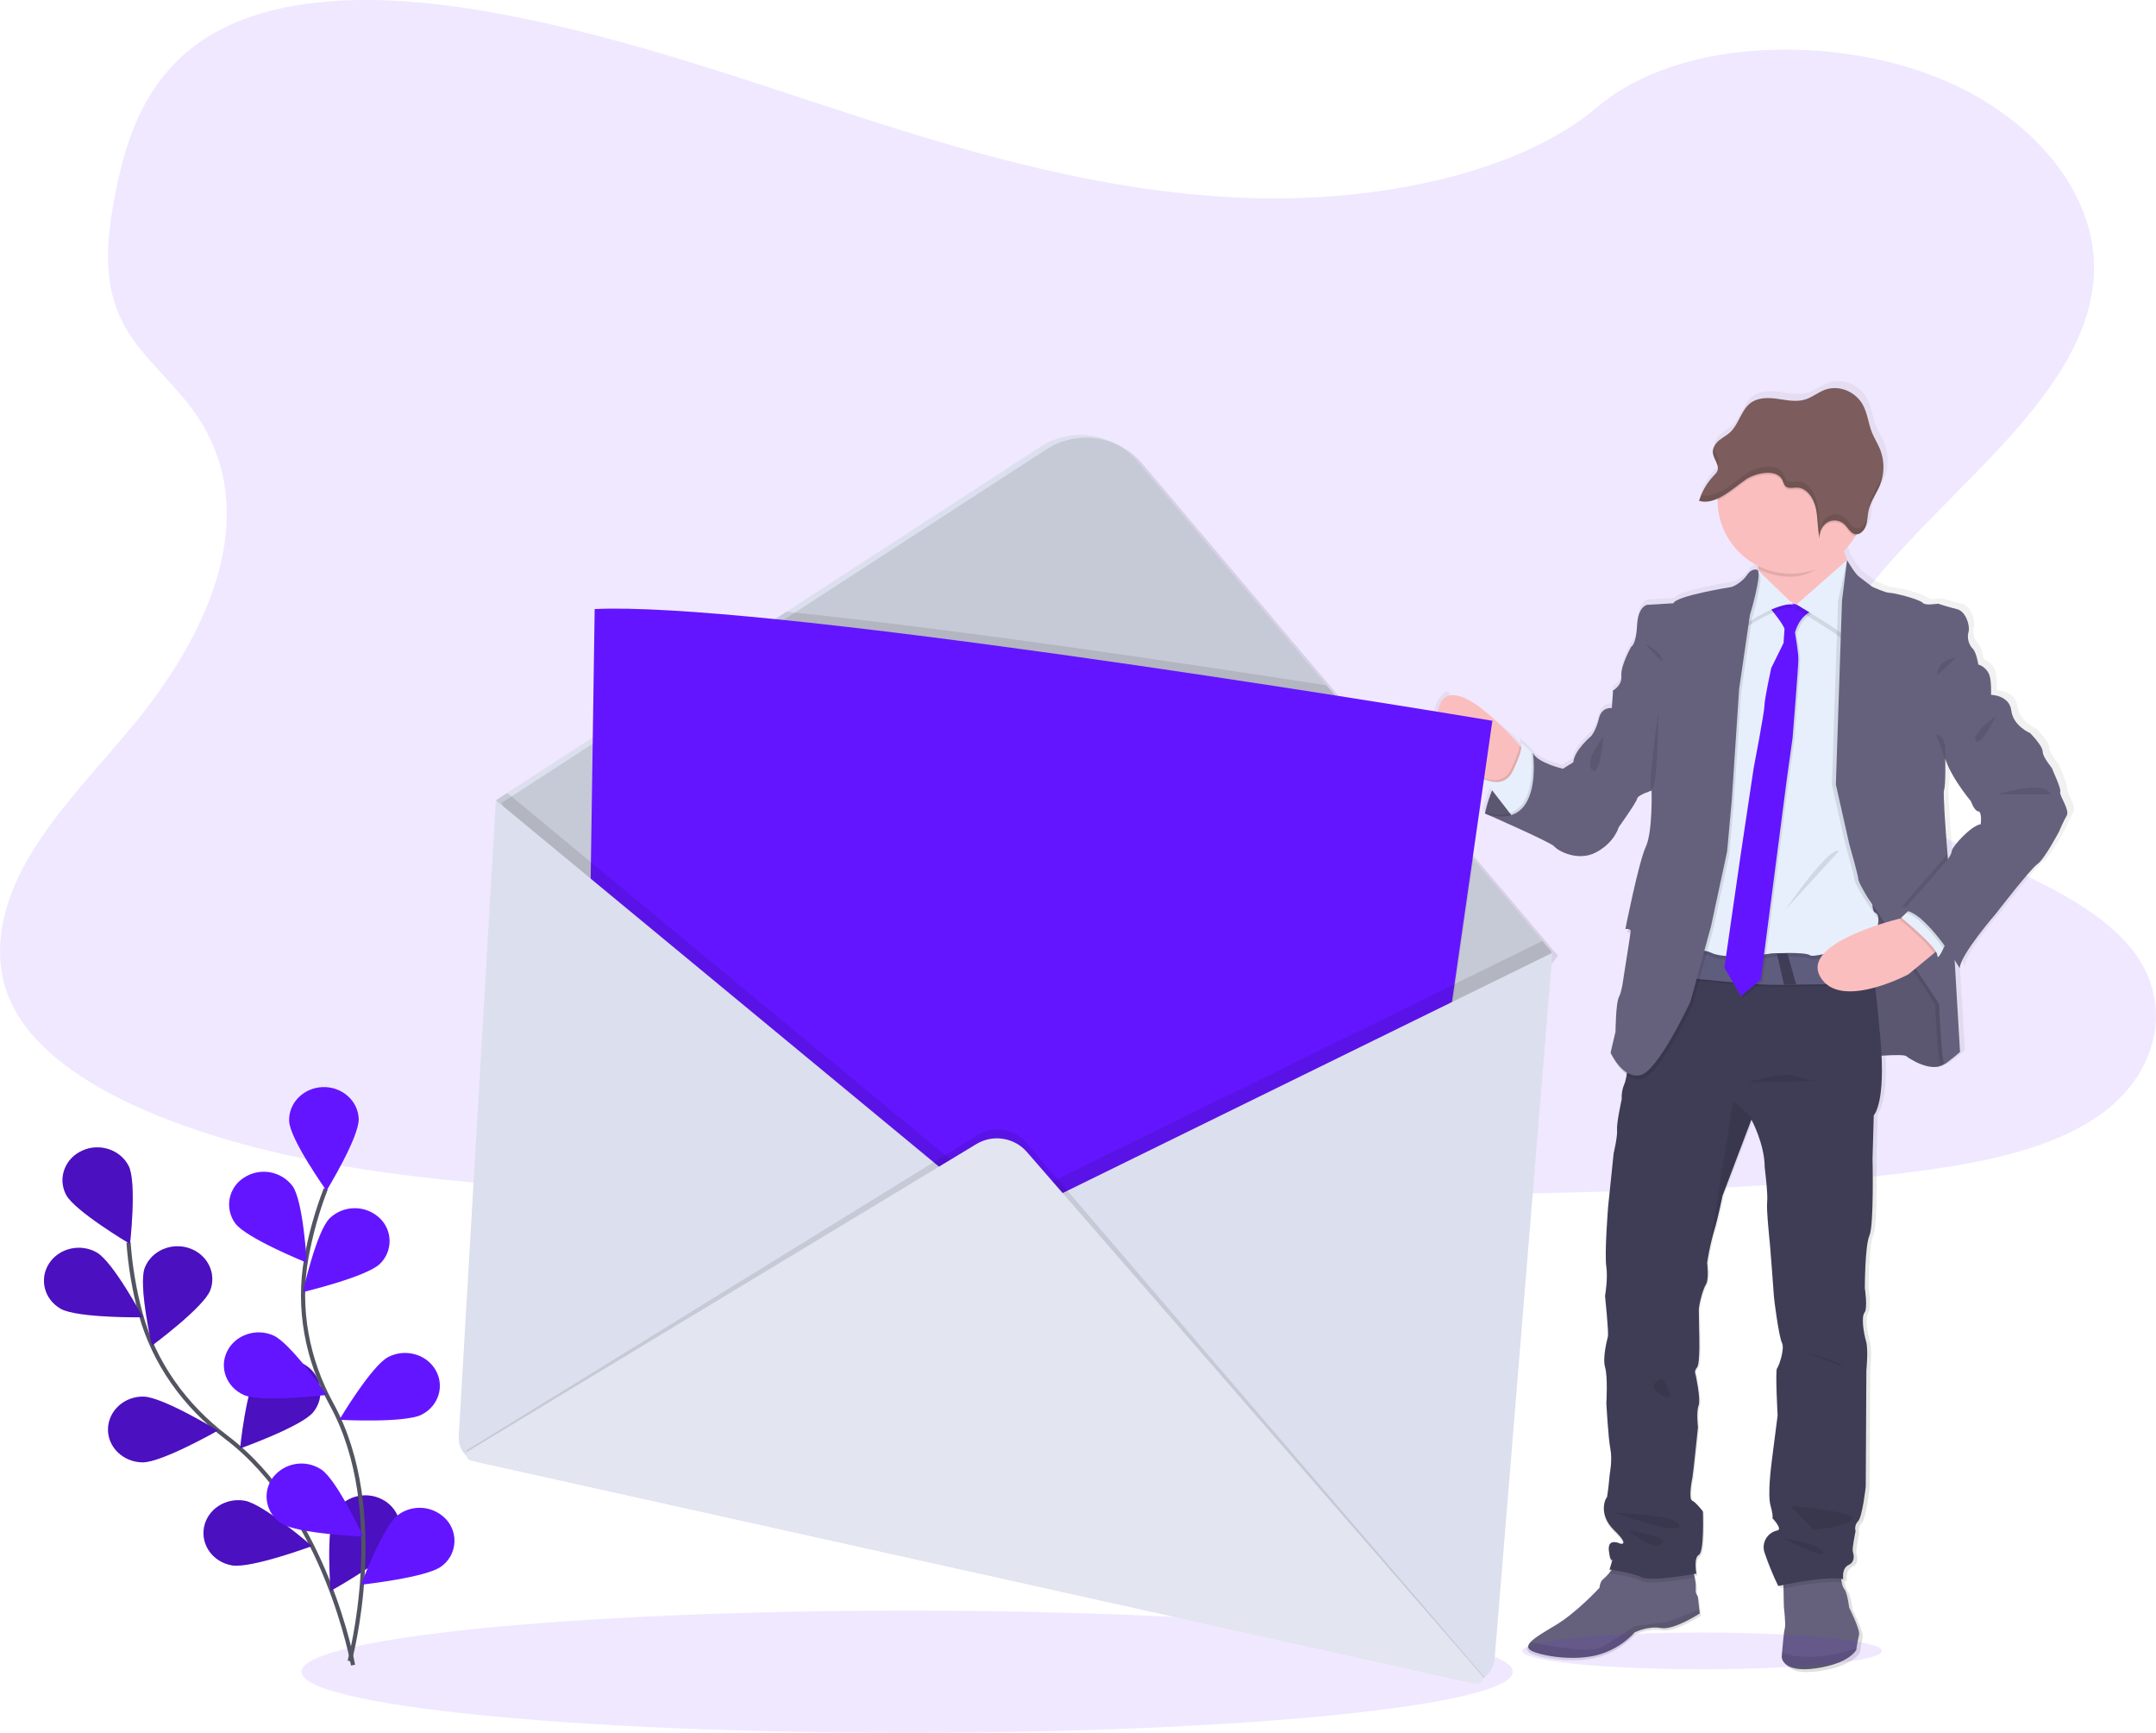
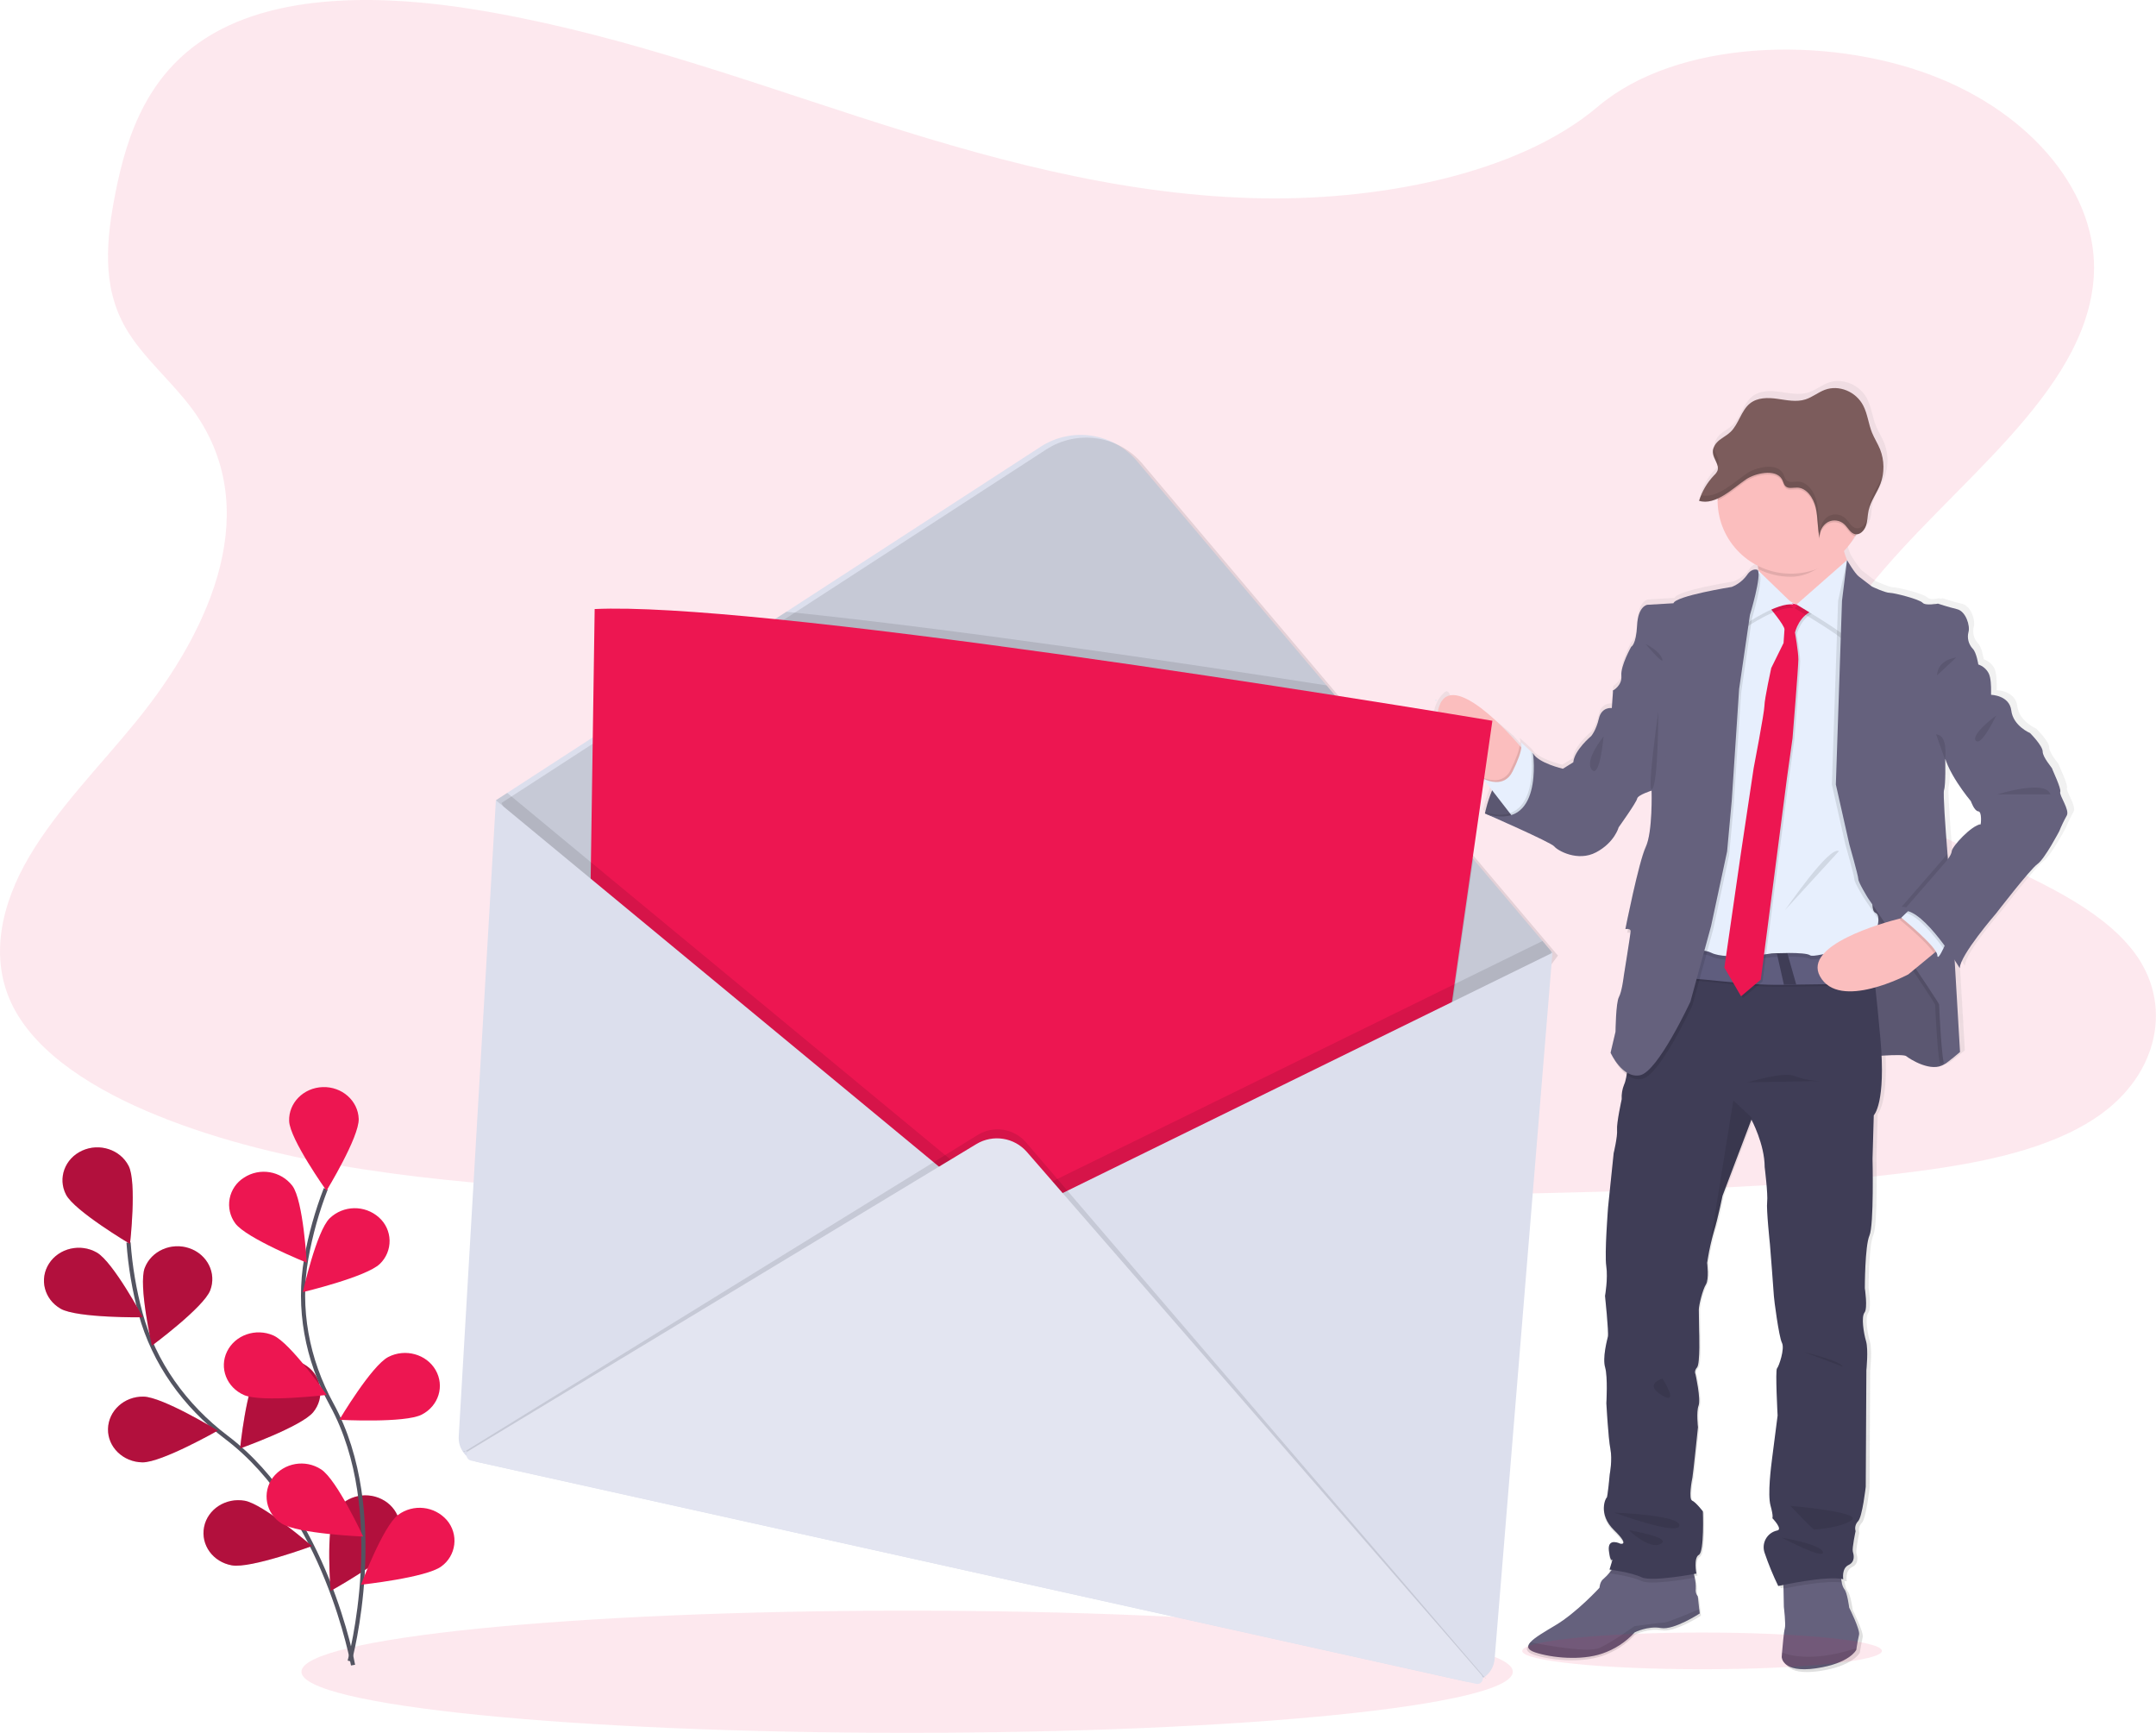
<svg xmlns="http://www.w3.org/2000/svg" id="94c1f45f-2d92-458e-bbfe-f6c69da92e14" data-name="Layer 1" width="1034.95" height="831.61" viewBox="0 0 1034.95 831.61">
  <defs>
    <linearGradient id="eb1b6581-0e6c-46f0-8ed9-49203ffc7122" x1="924.49" y1="836.62" x2="924.49" y2="217.05" gradientUnits="userSpaceOnUse">
      <stop offset="0" stop-color="gray" stop-opacity="0.25" />
      <stop offset="0.54" stop-color="gray" stop-opacity="0.12" />
      <stop offset="1" stop-color="gray" stop-opacity="0.1" />
    </linearGradient>
  </defs>
-   <path d="M683.84,129.27C617.49,127.36,554.3,109.52,494,90S373.84,48.89,309.08,38.55c-41.65-6.65-89.28-7.59-122.84,11C153.94,67.44,143.51,98.33,137.9,127c-4.23,21.56-6.71,44.26,4.86,64.44,8,14,22.29,25.79,32.15,39.21,34.3,46.71,10.06,104.3-27.12,149.9-17.44,21.39-37.67,41.8-51.13,64.57S77,494,88.75,517.2c11.67,23,39.48,40.31,69.61,52.48,61.19,24.7,133.3,31.77,203.61,35.78,155.64,8.86,312.12,5,468.18,1.18,57.75-1.42,115.76-2.86,172.58-10.3,31.55-4.13,64.12-10.68,87-26.5,29.08-20.08,36.28-54.09,16.8-79.27-32.68-42.24-123-52.73-145.89-98.06-12.58-24.95.34-52.75,18.61-75.89,39.2-49.64,104.91-93.19,108.37-149.93,2.37-39-29.21-78-78.05-96.44-51.19-19.33-122.18-16.9-160,15.1C810.76,118.29,742.42,131,683.84,129.27Z" transform="translate(-82.53 -34.2)" fill="#6415ff" opacity="0.1" />
-   <ellipse cx="435.45" cy="802.29" rx="290.75" ry="29.32" fill="#6415ff" opacity="0.1" />
+   <path d="M683.84,129.27C617.49,127.36,554.3,109.52,494,90S373.84,48.89,309.08,38.55c-41.65-6.65-89.28-7.59-122.84,11C153.94,67.44,143.51,98.33,137.9,127c-4.23,21.56-6.71,44.26,4.86,64.44,8,14,22.29,25.79,32.15,39.21,34.3,46.71,10.06,104.3-27.12,149.9-17.44,21.39-37.67,41.8-51.13,64.57S77,494,88.75,517.2c11.67,23,39.48,40.31,69.61,52.48,61.19,24.7,133.3,31.77,203.61,35.78,155.64,8.86,312.12,5,468.18,1.18,57.75-1.42,115.76-2.86,172.58-10.3,31.55-4.13,64.12-10.68,87-26.5,29.08-20.08,36.28-54.09,16.8-79.27-32.68-42.24-123-52.73-145.89-98.06-12.58-24.95.34-52.75,18.61-75.89,39.2-49.64,104.91-93.19,108.37-149.93,2.37-39-29.21-78-78.05-96.44-51.19-19.33-122.18-16.9-160,15.1C810.76,118.29,742.42,131,683.84,129.27Z" transform="translate(-82.53 -34.2)" fill="#ed1651" opacity="0.1" />
+   <ellipse cx="435.45" cy="802.29" rx="290.75" ry="29.32" fill="#ed1651" opacity="0.1" />
  <path d="M252,833.31S239.1,760.22,191.22,724c-20.09-15.2-34.79-35.87-41.21-59.41a179.25,179.25,0,0,1-5.78-34.1" transform="translate(-82.53 -34.2)" fill="none" stroke="#535461" stroke-miterlimit="10" stroke-width="2" />
-   <path d="M114.21,607.49c4,7.83,30.73,23.68,30.73,23.68s3.36-29.61-.67-37.45-14-11.11-22.32-7.31S110.18,599.65,114.21,607.49Z" transform="translate(-82.53 -34.2)" fill="#6415ff" />
-   <path d="M111.66,662.28c7.9,4.51,39.44,4.11,39.44,4.11S136.87,639.81,129,635.3s-18.16-2.13-22.94,5.32S103.77,657.77,111.66,662.28Z" transform="translate(-82.53 -34.2)" fill="#6415ff" />
-   <path d="M150.87,736c9.22.13,36.23-15.25,36.23-15.25s-26.49-16.16-35.72-16.3-16.82,6.82-17,15.53S141.64,735.84,150.87,736Z" transform="translate(-82.53 -34.2)" fill="#6415ff" />
-   <path d="M193.83,785.43c9.06,1.61,38.44-9.25,38.44-9.25S209.05,756,200,754.42s-17.8,4-19.5,12.6S184.76,783.83,193.83,785.43Z" transform="translate(-82.53 -34.2)" fill="#6415ff" />
-   <path d="M183.44,653.45c-3.15,8.19-28,26.55-28,26.55s-6.58-29.12-3.43-37.31,12.74-12.42,21.41-9.45S186.59,645.27,183.44,653.45Z" transform="translate(-82.53 -34.2)" fill="#6415ff" />
-   <path d="M232.91,711.89c-5.6,6.93-35.12,17.43-35.12,17.43s3-29.65,8.56-36.57a17.38,17.38,0,0,1,23.42-3A15.2,15.2,0,0,1,232.91,711.89Z" transform="translate(-82.53 -34.2)" fill="#6415ff" />
-   <path d="M272.73,774.92c-4.28,7.72-31.49,22.78-31.49,22.78s-2.39-29.69,1.89-37.41,14.37-10.7,22.55-6.66S277,767.2,272.73,774.92Z" transform="translate(-82.53 -34.2)" fill="#6415ff" />
+   <path d="M114.21,607.49c4,7.83,30.73,23.68,30.73,23.68s3.36-29.61-.67-37.45-14-11.11-22.32-7.31S110.18,599.65,114.21,607.49Z" transform="translate(-82.53 -34.2)" fill="#ed1651" />
+   <path d="M111.66,662.28c7.9,4.51,39.44,4.11,39.44,4.11S136.87,639.81,129,635.3s-18.16-2.13-22.94,5.32S103.77,657.77,111.66,662.28Z" transform="translate(-82.53 -34.2)" fill="#ed1651" />
+   <path d="M150.87,736c9.22.13,36.23-15.25,36.23-15.25s-26.49-16.16-35.72-16.3-16.82,6.82-17,15.53S141.64,735.84,150.87,736Z" transform="translate(-82.53 -34.2)" fill="#ed1651" />
+   <path d="M193.83,785.43c9.06,1.61,38.44-9.25,38.44-9.25S209.05,756,200,754.42s-17.8,4-19.5,12.6S184.76,783.83,193.83,785.43Z" transform="translate(-82.53 -34.2)" fill="#ed1651" />
+   <path d="M183.44,653.45c-3.15,8.19-28,26.55-28,26.55s-6.58-29.12-3.43-37.31,12.74-12.42,21.41-9.45S186.59,645.27,183.44,653.45Z" transform="translate(-82.53 -34.2)" fill="#ed1651" />
+   <path d="M232.91,711.89c-5.6,6.93-35.12,17.43-35.12,17.43s3-29.65,8.56-36.57a17.38,17.38,0,0,1,23.42-3A15.2,15.2,0,0,1,232.91,711.89Z" transform="translate(-82.53 -34.2)" fill="#ed1651" />
+   <path d="M272.73,774.92c-4.28,7.72-31.49,22.78-31.49,22.78s-2.39-29.69,1.89-37.41,14.37-10.7,22.55-6.66S277,767.2,272.73,774.92Z" transform="translate(-82.53 -34.2)" fill="#ed1651" />
  <path d="M114.21,607.49c4,7.83,30.73,23.68,30.73,23.68s3.36-29.61-.67-37.45-14-11.11-22.32-7.31S110.18,599.65,114.21,607.49Z" transform="translate(-82.53 -34.2)" opacity="0.25" />
  <path d="M111.66,662.28c7.9,4.51,39.44,4.11,39.44,4.11S136.87,639.81,129,635.3s-18.16-2.13-22.94,5.32S103.77,657.77,111.66,662.28Z" transform="translate(-82.53 -34.2)" opacity="0.25" />
  <path d="M150.87,736c9.22.13,36.23-15.25,36.23-15.25s-26.49-16.16-35.72-16.3-16.82,6.82-17,15.53S141.64,735.84,150.87,736Z" transform="translate(-82.53 -34.2)" opacity="0.25" />
  <path d="M193.83,785.43c9.06,1.61,38.44-9.25,38.44-9.25S209.05,756,200,754.42s-17.8,4-19.5,12.6S184.76,783.83,193.83,785.43Z" transform="translate(-82.53 -34.2)" opacity="0.25" />
  <path d="M183.44,653.45c-3.15,8.19-28,26.55-28,26.55s-6.58-29.12-3.43-37.31,12.74-12.42,21.41-9.45S186.59,645.27,183.44,653.45Z" transform="translate(-82.53 -34.2)" opacity="0.25" />
  <path d="M232.91,711.89c-5.6,6.93-35.12,17.43-35.12,17.43s3-29.65,8.56-36.57a17.38,17.38,0,0,1,23.42-3A15.2,15.2,0,0,1,232.91,711.89Z" transform="translate(-82.53 -34.2)" opacity="0.25" />
  <path d="M272.73,774.92c-4.28,7.72-31.49,22.78-31.49,22.78s-2.39-29.69,1.89-37.41,14.37-10.7,22.55-6.66S277,767.2,272.73,774.92Z" transform="translate(-82.53 -34.2)" opacity="0.25" />
  <path d="M250.38,831.39s19.57-71.76-8.65-123.2c-11.84-21.58-16.41-46.1-12.17-70.08a180,180,0,0,1,9.35-33.38" transform="translate(-82.53 -34.2)" fill="none" stroke="#535461" stroke-miterlimit="10" stroke-width="2" />
-   <path d="M221.33,572.22c.32,8.7,17.93,33.41,17.93,33.41s15.78-25.79,15.46-34.5-8.05-15.52-17.27-15.22S221,563.51,221.33,572.22Z" transform="translate(-82.53 -34.2)" fill="#6415ff" />
-   <path d="M195.49,621.34c5.28,7.14,34.28,18.84,34.28,18.84s-1.6-29.74-6.88-36.89a17.35,17.35,0,0,0-23.26-3.91A15.23,15.23,0,0,0,195.49,621.34Z" transform="translate(-82.53 -34.2)" fill="#6415ff" />
-   <path d="M199.69,703.71c8.38,3.65,39.68-.07,39.68-.07s-17.29-24.92-25.67-28.57-18.3-.2-22.17,7.71S191.32,700.06,199.69,703.71Z" transform="translate(-82.53 -34.2)" fill="#6415ff" />
-   <path d="M217.74,765.36c7.61,4.94,39.12,6.25,39.12,6.25s-12.58-27.31-20.18-32.24a17.33,17.33,0,0,0-23.23,4A15.23,15.23,0,0,0,217.74,765.36Z" transform="translate(-82.53 -34.2)" fill="#6415ff" />
-   <path d="M264.9,640.73c-6.4,6.28-37,13.57-37,13.57s6.49-29.15,12.88-35.43a17.42,17.42,0,0,1,23.63-.44A15.16,15.16,0,0,1,264.9,640.73Z" transform="translate(-82.53 -34.2)" fill="#6415ff" />
-   <path d="M285,713.08c-8.09,4.19-39.58,2.5-39.58,2.5s15.43-26,23.52-30.16,18.25-1.39,22.68,6.25S293.13,708.89,285,713.08Z" transform="translate(-82.53 -34.2)" fill="#6415ff" />
-   <path d="M294.39,785.94c-7.23,5.42-38.57,8.78-38.57,8.78s10.56-28.07,17.79-33.49a17.38,17.38,0,0,1,23.47,2.55A15.19,15.19,0,0,1,294.39,785.94Z" transform="translate(-82.53 -34.2)" fill="#6415ff" />
+   <path d="M221.33,572.22c.32,8.7,17.93,33.41,17.93,33.41s15.78-25.79,15.46-34.5-8.05-15.52-17.27-15.22S221,563.51,221.33,572.22Z" transform="translate(-82.53 -34.2)" fill="#ed1651" />
+   <path d="M195.49,621.34c5.28,7.14,34.28,18.84,34.28,18.84s-1.6-29.74-6.88-36.89a17.35,17.35,0,0,0-23.26-3.91A15.23,15.23,0,0,0,195.49,621.34Z" transform="translate(-82.53 -34.2)" fill="#ed1651" />
+   <path d="M199.69,703.71c8.38,3.65,39.68-.07,39.68-.07s-17.29-24.92-25.67-28.57-18.3-.2-22.17,7.71S191.32,700.06,199.69,703.71Z" transform="translate(-82.53 -34.2)" fill="#ed1651" />
+   <path d="M217.74,765.36c7.61,4.94,39.12,6.25,39.12,6.25s-12.58-27.31-20.18-32.24a17.33,17.33,0,0,0-23.23,4A15.23,15.23,0,0,0,217.74,765.36Z" transform="translate(-82.53 -34.2)" fill="#ed1651" />
+   <path d="M264.9,640.73c-6.4,6.28-37,13.57-37,13.57s6.49-29.15,12.88-35.43a17.42,17.42,0,0,1,23.63-.44A15.16,15.16,0,0,1,264.9,640.73Z" transform="translate(-82.53 -34.2)" fill="#ed1651" />
+   <path d="M285,713.08c-8.09,4.19-39.58,2.5-39.58,2.5s15.43-26,23.52-30.16,18.25-1.39,22.68,6.25S293.13,708.89,285,713.08Z" transform="translate(-82.53 -34.2)" fill="#ed1651" />
+   <path d="M294.39,785.94c-7.23,5.42-38.57,8.78-38.57,8.78s10.56-28.07,17.79-33.49a17.38,17.38,0,0,1,23.47,2.55A15.19,15.19,0,0,1,294.39,785.94Z" transform="translate(-82.53 -34.2)" fill="#ed1651" />
  <path d="M1074.74,412.36c.6-1.64-3.9-10.73-3.9-11.18s-4.65-5.52-4.65-8.35-6.16-8.94-6.16-8.94-8.25-3.43-9.15-10.88-9.89-7.61-9.91-7.61h0s0-.68.06-1.71c0-2.32-.07-6.46-1.11-8.72a8.85,8.85,0,0,0-5.11-4.33s-.9-5.81-2.7-7.6A8.56,8.56,0,0,1,1030,335c.9-2.83-1.2-10-5.56-11s-9.3-2.68-9.3-2.68-.49.09-1.2.19l-.6-.19a26.78,26.78,0,0,1-3.16.39,3.85,3.85,0,0,1-2.54-.84c-1.51-1.64-13.67-4.77-15.92-4.77s-8.71-3-8.71-3l-6.44-4.92c-1.81-1.38-5.16-7-5.65-7.79l-.06-.11h0l0,0a27,27,0,0,1-1.36-3.92v0a35.44,35.44,0,0,0,5.58-7.67c.16-.29.3-.59.44-.88a3.59,3.59,0,0,0,1-.16c.13,0,.26-.1.39-.15a6.55,6.55,0,0,0,3.19-3.81h0c.11-.32.21-.65.29-1,0-.11,0-.23.07-.34s.1-.45.14-.68.05-.26.07-.38.07-.45.1-.68,0-.25,0-.37c0-.29.07-.57.11-.85h0a30.28,30.28,0,0,1,.47-3.15s0,0,0,0h0c.9-4,3.33-7.46,5.06-11.2h0c.25-.53.48-1.08.69-1.63s.42-1.2.59-1.81l.15-.56c.11-.44.21-.89.3-1.34,0-.2.08-.4.11-.6.1-.62.19-1.24.24-1.87A23.18,23.18,0,0,0,987,246.72c-1.13-2.8-2.8-5.32-3.94-8.12-1.73-4.24-2.18-9-4.29-13.08-3.53-6.78-11.85-10.17-18.69-7.62-3.27,1.21-6.1,3.57-9.41,4.63-4.44,1.41-9.18.35-13.77-.29s-9.67-.69-13.36,2.31c-4.25,3.45-5.42,9.94-9.41,13.73-1.67,1.59-3.76,2.61-5.53,4.08a9,9,0,0,0-2.77,3.79c0,.11-.07.21-.1.32s-.07.25-.1.38-.06.3-.08.45,0,.21,0,.31a5.33,5.33,0,0,0,0,.8h0a6.54,6.54,0,0,0,.13.75c0,.07,0,.14,0,.21s.12.41.19.62a.56.56,0,0,0,0,.12c.08.23.17.45.26.68l.15.34.12.28a17.38,17.38,0,0,1,1.39,3.46,3.91,3.91,0,0,1-.13,2.29,7,7,0,0,1-1.67,2.18,31,31,0,0,0-6.77,10.85c-.17.46-.34.92-.49,1.4v0l.21.05a8.52,8.52,0,0,0,1.31.29c.25,0,.5.06.76.08a11.75,11.75,0,0,0,3.06-.24c.25-.05.51-.11.76-.18a18.87,18.87,0,0,0,3-1.11c0,.3,0,.61,0,.91s0,.34,0,.51a35.47,35.47,0,0,0,19.69,31.71c0,.32.09.65.13,1s.07.54.1.81l-.4-.39s-2.71-1.34-5.26,2.53-7.35,5.67-7.35,5.67-27.32,4.32-28.37,7.9l-12.76.74s-4.51.6-5,10-2.85,10.29-2.85,10.29-5.25,9.24-4.8,14-4,7.16-4,7.16l-.6,8.49s-5-.74-6.31,5.07-3.75,8.5-3.75,8.5-8.26,6.86-8.71,12.67l-5.1,3.13s-11.86-2.68-14.56-7.45l-.83-.78a.75.75,0,0,1-.07-.12.28.28,0,0,0,0,.06c-1.78-1.68-5.54-5.18-5-4.38a3.64,3.64,0,0,1,.24,2.4l-.88-1-2.36-2.62s-19.17-18-30.43-19.38h0c-.15-.29-.87-3.12-2.79-1.35a15.65,15.65,0,0,0-.11,23l17.95,16.77.46.34,3.86,5c-.65,1.56-1.2,3.07-1.65,4.45,0,0,0,.09-.05.13-.09.3-.19.58-.28.86l-.09.3c-.08.28-.17.56-.25.82s-.09.33-.14.49,0,.19-.08.28c-.42,1.5-.7,2.65-.84,3.29l-1-.31,1,.42c0,.05,0,.11,0,.16l-.06.31.92.4c5.26,2.29,31.51,13.8,32.86,15.55,1.5,1.93,11.4,7.6,20.41,2.83s11-12.08,11-12.08,8.7-12.07,9-13.86,7.06-3.88,7.06-3.88.6,20-2.85,27.28-9.91,39.66-9.91,39.66a4.76,4.76,0,0,1,1.28-.08c-.24,1.17-.38,1.87-.38,1.87a4.46,4.46,0,0,1,1.59,0c-.48,3.68-3.24,20.76-3.24,20.76s-.9,7.75-2.4,10.43-1.65,16.7-1.65,16.7l-2.4,10.13a19.57,19.57,0,0,0,.91,1.75v0s2.58,5.72,6.91,8.93a18.3,18.3,0,0,1-1.21,4.64,16.07,16.07,0,0,0-1.2,7.15s-2.55,11.48-2.25,14.76-1.65,11.33-1.65,11.33L854.54,613s-1.8,22.51-.9,28.63-.61,14.45-.61,14.45,1.8,17.74,1.35,19.68-2.7,10.28-1.35,14.91.61,17.29.61,17.29.9,16.69,1.94,22.06-.3,12.23-.3,12.23-1,11.47-1.5,11.47-4.35,7.9,3.6,15.66,3,6.55,3,6.55-6.3-3.13-5.56,3.28c.72,6.1,1.71,4.51,1.8,4.34l-1.5,4.9,1,.15-.87,1a23.29,23.29,0,0,1-3,3.14c-1.81,1.34-2,4.32-2,4.32s-11.1,12.08-21.46,18.19c-5.45,3.22-10.15,5.94-12.2,8.19-1.85,2-1.55,3.66,2.29,4.93,8.11,2.68,22.36,4,32.57.6a38.06,38.06,0,0,0,15.91-10.29s6.46-3.28,12.77-2.09,18.91-7,18.91-7l-.23-2.12-.67-6.09a4.79,4.79,0,0,1-1.05-3.72,19.31,19.31,0,0,0-.53-5.36c-.1-.59-.22-1.18-.33-1.73l1.15-.21s-1.49-7.61,1.21-9.1,1.94-21,1.94-21-3.44-4.47-5.25-5.21-.15-10,.16-11.19,2.7-24.3,2.7-24.3-.9-7.3.3-10.43S897,694,897,694s-.9-1.49.76-3.28,1-17.74,1-17.74-.14-8.05-.14-10.14,1.8-9.69,3.45-12.22.6-10.44.6-10.44v0l.09-.59c0-.23.08-.51.14-.85l.13-.79A112.6,112.6,0,0,1,906,624.94c2-6.26,4.2-17.29,4.2-17.29l14-36.4.16-.43s6.45,11.93,6.45,23c0,0,1.65,13.27,1.2,16.85S933.34,631,933.34,631s1.95,24.15,1.95,25.2,2.4,19.68,3.91,22.51-1.51,11.48-2.41,12.37.3,22.81.3,22.81-2.25,17.29-2.7,20.87-2.25,17.3-.75,22.66.9,6.11.9,6.11,5.41,5.52,2.25,6a8.25,8.25,0,0,0-6,10.87,139.25,139.25,0,0,0,6.61,16s.93-.21,2.48-.52l0,1.77.18,8.88s1,8.5.45,10.44c-.44,1.42-1,8.1-1.33,11.59-.11,1.27-.17,2.12-.17,2.12s0,7.9,16.66,5.52,19.66-8.94,19.66-8.94,0-.31.12-.82c.25-1.51.79-4.71,1.23-6.49.6-2.39-4.8-13.12-4.8-13.12s-.9-7.3-2.41-8.94a7.92,7.92,0,0,1-1.2-3.13c-.14-.6-.26-1.23-.36-1.84a11,11,0,0,1,1.11.2s-.9-5.22,2.56-6.86,2.55-5.06,2.1-6.56,1.35-9.84,1.35-9.84a4.85,4.85,0,0,1,1.2-4.76c2.11-2.1,3.75-16.7,3.75-16.7l.3-56.35s1.06-10-.14-14-2.41-11.77-.76-13.86.15-11.77.15-11.77,0-20.43,2.26-25.49,1.5-37.12,1.5-37.12l.59-21s4.91-4.64,3.75-28.83c5.23-.33,11.13-.52,12,.2,1.65,1.35,12.31,8.2,18.61,3.88,1.35-.6,7.5-5.81,7.5-5.81l-2.64-44.7c1.65,2.49,2.65,4.15,2.65,4.15,0-6.26,17.71-26.54,17.71-26.54s16.51-21.31,20.11-23.85,10.66-15.95,10.66-15.95a64.65,64.65,0,0,1,3.61-7.45C1079.55,421.16,1074.14,414,1074.74,412.36ZM1036,428c-4.5.45-14,10.74-14.11,13-.07,1.18-1.07,2.76-2,4-.07-.9-.15-1.82-.22-2.75-1.06-13.17-2.21-29.22-1.69-30.78.91-2.68.6-14.75.6-14.75l0,0,.16-.23c3,9.35,12.43,20.38,12.43,20.38s1.65,4.77,3.6,4.92S1036,428,1036,428Z" transform="translate(-82.53 -34.2)" fill="url(#eb1b6581-0e6c-46f0-8ed9-49203ffc7122)" />
  <path d="M795.34,424.61s5.47-28.7,23.08-28.85l12.87,26.48-8.58,5.92S804.07,428.75,795.34,424.61Z" transform="translate(-82.53 -34.2)" fill="#65617d" />
  <path d="M831.29,422.24l-8.58,5.92s-13.12.42-22.5-1.89a26.92,26.92,0,0,1-4.87-1.66s0-.16.1-.46c0,0,0-.07,0-.11a64.76,64.76,0,0,1,3.33-10.54c.55-1.29,1.16-2.62,1.82-3.95,2.58-5,6.2-9.82,11.16-12.23a15.17,15.17,0,0,1,5.87-1.53l.52,0h.26l.28.59,4.35,8.94Z" transform="translate(-82.53 -34.2)" opacity="0.1" />
  <path d="M977.45,541.48s18.5-1.77,20.12-.44,12.13,8.13,18.35,3.84,2.07-19.23,2.07-19.82-.59-21.75-.59-21.75l-11.1-14.94-13.9-26.18L964,459.37l.74,41.58-.15,21.3Z" transform="translate(-82.53 -34.2)" fill="#65617d" />
  <path d="M977.45,541.48s18.5-1.77,20.12-.44,12.13,8.13,18.35,3.84,2.07-19.23,2.07-19.82-.59-21.75-.59-21.75l-11.1-14.94-13.9-26.18L964,459.37l.74,41.58-.15,21.3Z" transform="translate(-82.53 -34.2)" opacity="0.1" />
  <path d="M814.72,395s-1.48,18.05-12.72,18.34c0,0-3.19-1.92-7.48-5.12-9.88-7.39-25.55-21.6-21.22-34.82,6.21-18.93,36.39,16,36.39,16L812,392Z" transform="translate(-82.53 -34.2)" fill="#fbbebe" />
  <path d="M814.72,395s-1.48,18.05-12.72,18.34c0,0-3.19-1.92-7.48-5.12l-.95-1.23a14.79,14.79,0,0,0,6.16,1.66,8.33,8.33,0,0,0,8-5.07,63.51,63.51,0,0,0,3.11-7.16A20.87,20.87,0,0,0,812,392Z" transform="translate(-82.53 -34.2)" opacity="0.1" />
  <path d="M809.84,427.72l-2.53-3.26-8.52-11-4.34-5.61a14.62,14.62,0,0,0,6.16,1.66c2.83.07,6-1,8-5.06a64.62,64.62,0,0,0,3.11-7.17c1.4-4,1.38-6,.88-6.73s3.14,2.68,4.89,4.34l.06.06.82.77.3.6,4.29,8.57s0,.12,0,.36C823.38,408,824.83,425.27,809.84,427.72Z" transform="translate(-82.53 -34.2)" fill="#e7effd" />
  <path d="M898.46,808.51s-12.43,8.14-18.64,7-12.58,2.08-12.58,2.08a37.48,37.48,0,0,1-15.69,10.21c-10,3.4-24.1,2.06-32.09-.6-3.78-1.26-4.09-2.88-2.27-4.89,2-2.24,6.66-4.93,12-8.13,10.21-6.06,21.15-18,21.15-18s.15-3,1.93-4.28a23.06,23.06,0,0,0,3-3.12c1.59-1.88,3.08-3.84,3.08-3.84L894.91,786s.62,2.63,1.11,5.32a19.27,19.27,0,0,1,.51,5.33,4.82,4.82,0,0,0,1,3.69l.66,6Z" transform="translate(-82.53 -34.2)" fill="#65617d" />
  <path d="M974.94,818.72c-.44,1.77-1,4.94-1.21,6.43l-.13.82s-3,6.51-19.37,8.88-16.42-5.48-16.42-5.48.06-.84.16-2.11c.29-3.46.88-10.09,1.32-11.5.58-1.92-.45-10.36-.45-10.36l-.17-8.81-.13-6.12,27.23-2.82a49.4,49.4,0,0,0,.88,6.06,7.75,7.75,0,0,0,1.19,3.11c1.48,1.63,2.36,8.88,2.36,8.88S975.53,816.35,974.94,818.72Z" transform="translate(-82.53 -34.2)" fill="#65617d" />
  <path d="M894.91,786s.62,2.63,1.11,5.32c-3.95.73-21.21,3.72-25.52,1.63-4.89-2.37-15.39-3.7-15.39-3.7l.17-.6c1.59-1.88,3.08-3.84,3.08-3.84Z" transform="translate(-82.53 -34.2)" opacity="0.1" />
  <path d="M966.65,793.71c-6.9-1.17-22,1.66-28,2.88l-.13-6.12,27.23-2.82A49.4,49.4,0,0,0,966.65,793.71Z" transform="translate(-82.53 -34.2)" opacity="0.1" />
  <path d="M982,569.44l-.59,20.86s.74,31.81-1.48,36.84-2.22,25.3-2.22,25.3,1.48,9.61-.15,11.68-.44,9.76.74,13.76.15,13.91.15,13.91l-.3,55.92s-1.62,14.49-3.7,16.57a4.85,4.85,0,0,0-1.18,4.73s-1.77,8.28-1.33,9.77,1.33,4.88-2.07,6.5-2.52,6.81-2.52,6.81c-8.13-1.93-31.21,3.26-31.21,3.26a138.84,138.84,0,0,1-6.51-15.84,8.19,8.19,0,0,1,5.92-10.79c3.1-.45-2.22-5.92-2.22-5.92s.59-.74-.89-6.06.29-19,.74-22.5,2.66-20.71,2.66-20.71-1.18-21.74-.29-22.63,3.84-9.47,2.37-12.28-3.86-21.3-3.86-22.34-1.91-25-1.91-25-1.78-16.72-1.33-20.27-1.19-16.71-1.19-16.71c0-11-6.36-22.79-6.36-22.79l-.16.43L909.4,608.06s-2.22,10.94-4.14,17.15a112.18,112.18,0,0,0-2.89,12.85l-.13.79c0,.33-.1.61-.13.83l-.09.6v0s1,7.84-.6,10.36-3.4,10.06-3.4,12.13.15,10.06.15,10.06.59,15.83-1,17.61-.75,3.25-.75,3.25,2.66,12,1.48,15.09-.29,10.35-.29,10.35-2.37,22.94-2.66,24.12-1.93,10.36-.15,11.1,5.17,5.17,5.17,5.17.75,19.39-1.92,20.86-1.19,9-1.19,9-21.44,4.14-26.32,1.77-15.39-3.7-15.39-3.7l1.47-4.86c-.09.17-1.07,1.75-1.77-4.31-.73-6.36,5.48-3.26,5.48-3.26s4.88,1.19-3-6.5-4-15.54-3.55-15.54,1.49-11.38,1.49-11.38,1.33-6.81.29-12.14-1.92-21.9-1.92-21.9.74-12.57-.59-17.15.88-12.88,1.33-14.8S853,656.13,853,656.13s1.48-8.28.59-14.34.89-28.41.89-28.41l2.66-25.74s1.92-8,1.63-11.25S861,561.75,861,561.75a16,16,0,0,1,1.18-7.1c1.48-3,2.07-12.72,2.07-12.72l14.21-32.55,7-28.7,93.93-.89s.35,2.49.92,7,1.37,11.21,2.26,19.48c.82,7.51,1.72,16.34,2.59,26.17C988,563.82,982,569.44,982,569.44Z" transform="translate(-82.53 -34.2)" fill="#3f3d56" />
  <path d="M973.31,310.4l-21.9,23.38s-28.1-11.25-25.14-15.09c1.14-1.49,1-6.19.3-11.37-1-8.2-3.26-17.63-3.26-17.63s49.11-8,45,.29c-1.51,3-1.25,6.56-.31,9.83A37,37,0,0,0,973.31,310.4Z" transform="translate(-82.53 -34.2)" fill="#fbbebe" />
  <path d="M968.28,290c-1.51,3-2.23,3.32-1.29,6.59C960.57,303.46,952.4,311,942.24,311a35.06,35.06,0,0,1-15.67-3.67c-1-8.2-3.26-17.63-3.26-17.63S972.42,281.7,968.28,290Z" transform="translate(-82.53 -34.2)" opacity="0.1" />
  <path d="M977.46,274.89a35.22,35.22,0,0,1-70.43,0c0-.17,0-.34,0-.5a35.21,35.21,0,0,1,70.42.5Z" transform="translate(-82.53 -34.2)" fill="#fbbebe" />
  <path d="M982.55,507.18c-4.66,0-20.19.17-37.55.44h-.21l-5.73.1h-.18c-20.58.33-40.87-3.69-49-2.93-17.3,1.62,6.22-16,6.22-16a144.78,144.78,0,0,0,39.43,4l5-.26c15.72-.89,31.53-2.37,39.79-4.85C980.87,492.26,981.66,498.91,982.55,507.18Z" transform="translate(-82.53 -34.2)" opacity="0.1" />
  <path d="M982.55,506.29c-4.66,0-20.19.17-37.55.44h-.21l-5.73.1h-.18c-20.58.33-40.87-3.69-49-2.93-17.3,1.63,6.22-16,6.22-16a144.78,144.78,0,0,0,39.43,4l5-.26c15.72-.89,31.53-2.37,39.79-4.84C980.87,491.38,981.66,498,982.55,506.29Z" transform="translate(-82.53 -34.2)" fill="#5f5d7e" />
  <path d="M932.78,320.16l-27.22,12.73-21,162.43s12.42-5.62,19.53-2.07,29,.3,29,.3,16-.89,18.35.89S981.6,487,981.6,487s5-11.24,1.18-13S984,454.79,984,454.79L981.6,337.62l-4.74-15.09-12.72-7.69-13,10.35-6.21.89Z" transform="translate(-82.53 -34.2)" opacity="0.1" />
  <path d="M932.78,318.39l-27.22,12.72-21,162.44s12.42-5.62,19.53-2.07,29,.29,29,.29,16-.88,18.35.89,30.18-7.4,30.18-7.4,5-11.24,1.18-13S984,453,984,453L981.6,335.84l-4.74-15.08-12.72-7.7-13,10.36-6.21.89Z" transform="translate(-82.53 -34.2)" fill="#e7effd" />
  <path d="M932.33,325.93s7.84,9.32,7.7,11.25-.45,6.51-.45,6.51l-5.92,12s-3.25,14.94-3.25,18.05-5.18,30-5.18,30L919,445.17l-7.84,54.3,8,13.75,9.46-8,12.58-96.76,2.66-19.08s2.81-34.32,2.81-37.87-1.62-12.87-1.62-12.87,1.92-8.88,9.91-11-.59-.45-.59-.45l-4.59-3.69-4,1.62S934.7,321.79,932.33,325.93Z" transform="translate(-82.53 -34.2)" opacity="0.1" />
-   <path d="M931.44,325.05s7.85,9.32,7.7,11.24-.45,6.51-.45,6.51l-5.91,12s-3.26,14.94-3.26,18.05-5.18,30-5.18,30l-6.21,41.42-7.84,54.3,8,13.76,9.47-8,12.57-96.75L943,388.51s2.81-34.32,2.81-37.87-1.62-12.87-1.62-12.87,1.92-8.88,9.91-10.95-.59-.44-.59-.44l-4.59-3.7-4,1.63S933.81,320.9,931.44,325.05Z" transform="translate(-82.53 -34.2)" fill="#6415ff" />
+   <path d="M931.44,325.05s7.85,9.32,7.7,11.24-.45,6.51-.45,6.51l-5.91,12s-3.26,14.94-3.26,18.05-5.18,30-5.18,30l-6.21,41.42-7.84,54.3,8,13.76,9.47-8,12.57-96.75L943,388.51s2.81-34.32,2.81-37.87-1.62-12.87-1.62-12.87,1.92-8.88,9.91-10.95-.59-.44-.59-.44l-4.59-3.7-4,1.63S933.81,320.9,931.44,325.05Z" transform="translate(-82.53 -34.2)" fill="#ed1651" />
  <path d="M926.27,309.51s-1.19.89-1.48,6.81-4.44,19.23-4.44,19.23,15.39-10.65,23.08-9.47Z" transform="translate(-82.53 -34.2)" opacity="0.1" />
  <path d="M926.27,307.74s-1.19.88-1.48,6.8-4.44,19.23-4.44,19.23,15.39-10.65,23.08-9.46Z" transform="translate(-82.53 -34.2)" fill="#e7effd" />
  <path d="M968.28,304.78,944,326.08s20.42,12.13,23.08,15.09,5.32-29,5.32-29Z" transform="translate(-82.53 -34.2)" opacity="0.1" />
  <path d="M969.17,303l-24.26,21.31S965.32,336.44,968,339.4s5.32-29,5.32-29Z" transform="translate(-82.53 -34.2)" fill="#e7effd" />
  <path d="M927.15,309.51s-2.66-1.33-5.17,2.52a16.8,16.8,0,0,1-7.25,5.62s-26.93,4.29-28,7.84l-12.58.74s-4.44.59-4.88,9.91-2.81,10.21-2.81,10.21-5.18,9.17-4.73,13.9-4,7.11-4,7.11l18.49,48.08s.6,19.82-2.81,27.07-9.76,39.35-9.76,39.35,2.66-.59,2.51,1.18S863,504.2,863,504.2s-.89,7.69-2.37,10.36S859,531.12,859,531.12l-2.36,10.06s5.62,12.58,14.2,10.8,24.11-35.35,24.11-35.35l9.92-36.25,7.69-35.8,2.22-24.26,3.55-53.7,5.18-35.51S929.23,312,927.15,309.51Z" transform="translate(-82.53 -34.2)" opacity="0.1" />
  <path d="M926.27,307.74s-2.67-1.33-5.18,2.51a16.71,16.71,0,0,1-7.25,5.62s-26.92,4.29-28,7.84l-12.58.74s-4.43.6-4.88,9.92-2.81,10.2-2.81,10.2-5.18,9.18-4.73,13.91-4,7.1-4,7.1l18.5,48.08s.59,19.82-2.81,27.07-9.77,39.36-9.77,39.36,2.66-.6,2.52,1.18-3.26,21.15-3.26,21.15-.89,7.7-2.37,10.36-1.62,16.57-1.62,16.57l-2.37,10.06s5.62,12.57,14.2,10.8S894,514.85,894,514.85l9.91-36.24,7.69-35.8,2.22-24.27,3.55-53.7,5.18-35.5S928.34,310.25,926.27,307.74Z" transform="translate(-82.53 -34.2)" fill="#65617d" />
  <path d="M831.29,422.24l-8.58,5.92s-13.12.42-22.5-1.89l-4.77-2.12-1-.42,1,.31c4.95,1.47,8.82,1.44,11.85.42,12.14-4.09,10.8-24.14,10.33-28.67,0-.46-.08-.75-.1-.86a.28.28,0,0,1,0-.06l.07.12a6.62,6.62,0,0,0,.56.78c.17.19.35.39.54.58h0l4.29,8.57s0,.12,0,.36Z" transform="translate(-82.53 -34.2)" opacity="0.1" />
  <path d="M861,364.4l-4.15,1.18-.59,8.43s-4.88-.74-6.21,5-3.7,8.44-3.7,8.44-8.14,6.8-8.58,12.57l-5,3.11s-11.69-2.67-14.35-7.4c0,0,5.33,38.17-23.08,28.85,0,0,31.81,13.9,33.29,15.83s11.24,7.54,20.12,2.81,10.8-12,10.8-12,8.58-12,8.87-13.76,7-3.85,7-3.85l12.72-30.77Z" transform="translate(-82.53 -34.2)" fill="#65617d" />
  <path d="M964.88,322.53,969.17,303s1.92,6.36,3.85,7.84l6.36,4.89s6.36,2.95,8.58,2.95,14.2,3.11,15.68,4.74,7.4.44,7.4.44,4.88,1.63,9.17,2.66,6.36,8.14,5.47,11a8.53,8.53,0,0,0,2.07,8c1.78,1.78,2.67,7.55,2.67,7.55a8.66,8.66,0,0,1,5,4.29c1.48,3.25,1,10.35,1,10.35l-22,31.07s.29,12-.59,14.65,3.1,47.93,3.1,47.93l4.59,77.81s-6.07,5.18-7.4,5.77-2.66-27.51-2.66-28.55-34.17-51.19-34.17-51.19-4.59-7.39-4.59-9-4.29-16.57-4.29-16.57l-6.51-28.85Z" transform="translate(-82.53 -34.2)" opacity="0.1" />
  <path d="M1038.31,366c0,1,0,1.7,0,1.7l-22,31,0,0s.3,12-.58,14.64c-.52,1.55.61,17.47,1.66,30.55.74,9.43,1.44,17.38,1.44,17.38l1.95,33,2.63,44.8s-6.06,5.18-7.39,5.77-2.66-27.51-2.66-28.55-34.18-51.18-34.18-51.18-4.59-7.41-4.59-9-4.29-16.57-4.29-16.57l-6.5-28.85,2.95-88.17L969.17,303s3.7,6.37,5.62,7.84l6.36,4.88s6.36,3,8.58,3,14.21,3.1,15.69,4.73,7.39.44,7.39.44,4.88,1.63,9.17,2.66,6.37,8.14,5.48,11a8.51,8.51,0,0,0,2.07,8c1.77,1.77,2.66,7.54,2.66,7.54a8.7,8.7,0,0,1,5,4.3C1038.25,359.54,1038.35,363.65,1038.31,366Z" transform="translate(-82.53 -34.2)" fill="#65617d" />
  <path d="M857.48,760.14c.73,0,31.8,1.18,31.21,6.21S857.48,760.14,857.48,760.14Z" transform="translate(-82.53 -34.2)" opacity="0.1" />
  <path d="M864.43,768.57s20.86,3.4,15.38,6.51S864.43,768.57,864.43,768.57Z" transform="translate(-82.53 -34.2)" opacity="0.1" />
  <path d="M942,756.88s34.62,3,29.44,6.81-17.46,4.43-18,4.58S942,756.88,942,756.88Z" transform="translate(-82.53 -34.2)" opacity="0.1" />
  <path d="M937.81,772.12s19.23,3.25,19.82,7S937.81,772.12,937.81,772.12Z" transform="translate(-82.53 -34.2)" opacity="0.1" />
  <path d="M948.46,683.06s17.6,4.14,18.64,7Z" transform="translate(-82.53 -34.2)" opacity="0.1" />
  <path d="M880.55,695.78s-9.17,2.66-.29,8S880.55,695.78,880.55,695.78Z" transform="translate(-82.53 -34.2)" opacity="0.1" />
  <path d="M921.24,553.61c1,0,17.16-5.32,22.78-3A37.49,37.49,0,0,0,956.59,553Z" transform="translate(-82.53 -34.2)" opacity="0.1" />
  <path d="M923.31,570.47l-.16,1.47L909.4,608.06s-2.22,10.94-4.14,17.15a112.18,112.18,0,0,0-2.89,12.85l12.21-75.72Z" transform="translate(-82.53 -34.2)" opacity="0.1" />
  <path d="M944.79,506.73l-5.73.1h-.18l-3.36-14.91,5-.27Z" transform="translate(-82.53 -34.2)" fill="#3f3d56" />
  <path d="M1014.59,488.67l-3.69,3-12.29,10.13s-33.29,17.76-42.46.89c-8.08-14.86,29.66-25.47,38.75-27.78,1.23-.31,1.93-.47,1.93-.47Z" transform="translate(-82.53 -34.2)" fill="#fbbebe" />
  <path d="M872.42,343.24s6.51,3,8,7.1S872.42,343.24,872.42,343.24Z" transform="translate(-82.53 -34.2)" opacity="0.1" />
  <path d="M852.3,387.62s-9.47,11.54-5.62,16S852.3,387.62,852.3,387.62Z" transform="translate(-82.53 -34.2)" opacity="0.1" />
  <path d="M1021.54,349.75s-8.88.89-9.17,8.58Z" transform="translate(-82.53 -34.2)" opacity="0.1" />
  <path d="M939.29,471.06c.88-.89,21.3-31.07,26-28.4Z" transform="translate(-82.53 -34.2)" opacity="0.1" />
  <path d="M977.46,274.89a35,35,0,0,1-4.17,16.62l-.26-.05c-2.23-.47-3.39-3.07-5.1-4.69a6.93,6.93,0,0,0-8-1.12,8.13,8.13,0,0,0-3.92,7.59c-1.13-4.74-.77-9.77-1.87-14.52s-4.41-9.55-8.95-9.63c-2,0-4.23.71-5.65-.75-.85-.88-1-2.27-1.66-3.35-3.24-5.24-13.11-2.59-17.14.1s-8.7,7-13.71,9.3a35.21,35.21,0,0,1,70.42.5Z" transform="translate(-82.53 -34.2)" opacity="0.1" />
  <path d="M937.89,264.11c.64,1.07.81,2.46,1.66,3.34,1.41,1.47,3.7.71,5.65.75,4.54.08,7.85,4.88,8.95,9.63s.74,9.78,1.87,14.52a8.11,8.11,0,0,1,3.93-7.59,6.93,6.93,0,0,1,8,1.12c1.71,1.62,2.87,4.22,5.1,4.69s4.38-1.67,5.19-4,.75-4.93,1.28-7.37c1-4.61,4-8.4,5.68-12.79a23.17,23.17,0,0,0-.15-16.52c-1.11-2.78-2.76-5.28-3.89-8.05-1.7-4.22-2.14-9-4.22-13-3.48-6.73-11.68-10.09-18.43-7.56-3.21,1.2-6,3.54-9.27,4.59-4.37,1.41-9.05.35-13.57-.28s-9.53-.69-13.17,2.28c-4.19,3.43-5.33,9.87-9.27,13.63-1.65,1.58-3.7,2.59-5.44,4s-3.25,3.63-3,6c.26,3.06,3.26,5.84,2.15,8.68a7,7,0,0,1-1.64,2.17,30.93,30.93,0,0,0-7.16,12.18c7.91,2.48,16.48-6.25,22.68-10.38C924.79,261.52,934.65,258.86,937.89,264.11Z" transform="translate(-82.53 -34.2)" fill="#7c5c5c" />
  <path d="M1014.59,488.67l-3.69,3c-3.25-5.4-16.58-16.2-16.58-16.2l.58-.56c1.23-.31,1.93-.47,1.93-.47Z" transform="translate(-82.53 -34.2)" opacity="0.1" />
  <path d="M1018.14,483.19s-1.33,3.3-2.69,6.14-2.86,5.44-2.93,3.33c-.15-4.14-17.31-18.05-17.31-18.05l2.33-2.26,2.69-2.62Z" transform="translate(-82.53 -34.2)" fill="#e7effd" />
  <path d="M1018.73,461.29l1.95,33c-4.6-7.15-17.22-25.47-25.33-24.88L1015,446.8a26.81,26.81,0,0,0,2.26-2.89C1018,453.34,1018.73,461.29,1018.73,461.29Z" transform="translate(-82.53 -34.2)" opacity="0.1" />
  <path d="M1018.14,483.19s-1.33,3.3-2.69,6.14c-5.16-7.07-12.25-15.42-17.91-17l2.69-2.62Z" transform="translate(-82.53 -34.2)" opacity="0.1" />
  <path d="M1032.93,363.51l5.33,4.14s8.87.15,9.76,7.55,9,10.8,9,10.8,6.06,6.06,6.06,8.87,4.59,7.84,4.59,8.29,4.44,9.47,3.84,11.09,4.74,8.73,3.11,11.39a65.63,65.63,0,0,0-3.55,7.4s-6.95,13.32-10.5,15.83-19.83,23.67-19.83,23.67-17.45,20.12-17.45,26.33c0,0-17-28.4-27.08-27.66l19.68-22.64s3.4-3.69,3.55-5.91,9.47-12.43,13.91-12.87c0,0,.73-6.07-1.19-6.22s-3.55-4.88-3.55-4.88-13-15.38-13.17-25.15S1032.93,363.51,1032.93,363.51Z" transform="translate(-82.53 -34.2)" fill="#65617d" />
  <path d="M1040.77,377.56s-12.42,9.18-9.76,12.13S1040.77,377.56,1040.77,377.56Z" transform="translate(-82.53 -34.2)" opacity="0.1" />
  <path d="M1041.36,415.44s23.08-7.4,25.45,0Z" transform="translate(-82.53 -34.2)" opacity="0.1" />
  <path d="M898.46,808.51s-12.43,8.14-18.64,7-12.58,2.08-12.58,2.08a37.48,37.48,0,0,1-15.69,10.21c-10,3.4-24.1,2.06-32.09-.6-3.78-1.26-4.09-2.88-2.27-4.89,8.69,1.73,28.1,5.18,33.33,2.67,6.8-3.26,16.57-10.36,16.57-10.36s12.73-1.77,14.5-1.77c1.26,0,11.09-4.06,16.64-6.38Z" transform="translate(-82.53 -34.2)" opacity="0.1" />
  <path d="M973.73,825.15l-.13.82s-3,6.51-19.37,8.88-16.42-5.48-16.42-5.48.06-.84.16-2.11C943.17,829.23,954.51,831.43,973.73,825.15Z" transform="translate(-82.53 -34.2)" opacity="0.1" />
  <path d="M878.56,375.79s0,33.73-2.89,37.06S878.56,375.79,878.56,375.79Z" transform="translate(-82.53 -34.2)" opacity="0.1" />
  <path d="M1011.92,386.66l4.29,12.06S1017.92,386.88,1011.92,386.66Z" transform="translate(-82.53 -34.2)" opacity="0.1" />
  <g opacity="0.1">
    <path d="M907.32,257.35c1.08-2.78-1.76-5.5-2.13-8.48a5.56,5.56,0,0,0-.47,2.68c.19,2.24,1.84,4.33,2.28,6.41A4,4,0,0,0,907.32,257.35Z" transform="translate(-82.53 -34.2)" />
    <path d="M956.42,289.21c-1.06-4.66-.75-9.6-1.83-14.27s-4.41-9.55-8.94-9.63c-2,0-4.24.72-5.65-.74-.86-.88-1-2.28-1.67-3.35-3.24-5.25-13.1-2.59-17.14.1-6,4-14.36,12.43-22.12,10.53-.37.89-.71,1.8-1,2.73,7.91,2.48,16.48-6.25,22.68-10.38,4-2.68,13.9-5.34,17.14-.09.64,1.07.81,2.46,1.66,3.34,1.41,1.47,3.7.71,5.65.75,4.54.08,7.85,4.88,8.95,9.63s.74,9.78,1.87,14.52A8.16,8.16,0,0,1,956.42,289.21Z" transform="translate(-82.53 -34.2)" />
    <path d="M978.66,283.67c-.8,2.34-2.91,4.5-5.19,4s-3.39-3.07-5.09-4.7a7,7,0,0,0-8-1.11,8.06,8.06,0,0,0-3.93,7.16,7.76,7.76,0,0,1,3.49-4.28,6.93,6.93,0,0,1,8,1.12c1.71,1.62,2.87,4.22,5.1,4.69s4.38-1.67,5.19-4a20.21,20.21,0,0,0,.81-4.25A11.1,11.1,0,0,1,978.66,283.67Z" transform="translate(-82.53 -34.2)" />
    <path d="M985.62,263.51c-1.66,4.39-4.68,8.17-5.68,12.79-.2.93-.32,1.88-.43,2.84,1-4.6,4-8.37,5.67-12.75a22.81,22.81,0,0,0,1.37-6.13A22.39,22.39,0,0,1,985.62,263.51Z" transform="translate(-82.53 -34.2)" />
  </g>
  <circle cx="689.3" cy="336.07" r="0.36" fill="#e6e8ec" />
-   <ellipse cx="817.04" cy="792.28" rx="86.34" ry="8.81" fill="#6415ff" opacity="0.1" />
+   <ellipse cx="817.04" cy="792.28" rx="86.34" ry="8.81" fill="#ed1651" opacity="0.1" />
  <path d="M582.08,248.59,320.57,418.25l170.66,307.8a11.91,11.91,0,0,0,7.6,5.8l154.63,37.72A11.92,11.92,0,0,0,667,763.16l76.7-159.35,84.06-112.37-199.48-236A35.35,35.35,0,0,0,582.08,248.59Z" transform="translate(-82.53 -34.2)" fill="#dcdfed" />
  <path d="M830.42,492.77l-.74,1-49.24,65.83-.89,1.19-33.19,44.37-65.6,136.31-1.84,3.81-9.26,19.23a11.92,11.92,0,0,1-13.56,6.41L501.47,733.18a11.89,11.89,0,0,1-7.6-5.8L479,700.61l-2.67-4.82L369,502.13l-.92-1.65-44.86-80.9,5.42-3.52,41.09-26.65.95-.62,86.53-56.14,5.46-3.54,122.05-79.19a35.34,35.34,0,0,1,46.22,6.84l91,107.7,4,4.8,66.05,78.14.36.43,33.21,39.28,4.18,4.95Z" transform="translate(-82.53 -34.2)" opacity="0.1" />
  <path d="M789.79,446.5l-8.06,56L779.3,519.4l-1.39,36-.11,2.81-7.23,188.1a11.93,11.93,0,0,1-14.51,11.17l-77.94-17.4-.84-.19L477.39,695.28l-3.67-.82L363.83,669.92l2.52-169.12.08-5.65.76-51.19.84-56.5,86.53-56.14,5.46-3.54c80.26,8.23,187,24.06,259.31,35.35l4,4.8,66,78.14Z" transform="translate(-82.53 -34.2)" opacity="0.1" />
-   <path d="M798.92,380.1l-9.49,66-8.7,60.44L778.3,523.4l-1.39,36-7.34,190.91a11.93,11.93,0,0,1-14.51,11.17l-78.78-17.59L476.39,699.28,362.83,673.92l2.6-174.77.76-51.19.89-59.88.91-61.59c18.78-.89,49.68,1.12,86.57,4.83,82.6,8.29,195.2,25.06,268.82,36.61C768.46,375,798.92,380.1,798.92,380.1Z" transform="translate(-82.53 -34.2)" fill="#6415ff" />
+   <path d="M798.92,380.1l-9.49,66-8.7,60.44L778.3,523.4l-1.39,36-7.34,190.91a11.93,11.93,0,0,1-14.51,11.17l-78.78-17.59L476.39,699.28,362.83,673.92l2.6-174.77.76-51.19.89-59.88.91-61.59c18.78-.89,49.68,1.12,86.57,4.83,82.6,8.29,195.2,25.06,268.82,36.61C768.46,375,798.92,380.1,798.92,380.1Z" transform="translate(-82.53 -34.2)" fill="#ed1651" />
  <path d="M823,485.78l-42.27,20.73L565,612.31,366.19,448,326,414.73l-5.42,3.52,44.86,80.9-2.6,174.77,113.56,25.36,14.84,26.77a11.89,11.89,0,0,0,7.6,5.8l154.63,37.72A11.92,11.92,0,0,0,667,763.16l9.26-19.23,78.78,17.59a11.93,11.93,0,0,0,14.51-11.17l7.34-190.91,50.13-67,.14-1.69Z" transform="translate(-82.53 -34.2)" opacity="0.1" />
  <path d="M320.57,418.25,302.74,723.58a11.92,11.92,0,0,0,9.31,12.33L785.57,841.06A11.92,11.92,0,0,0,800,830.39l27.75-338.95L565,620.31Z" transform="translate(-82.53 -34.2)" fill="#dcdfed" />
  <path d="M306,730.57,552,578.8a18.06,18.06,0,0,1,23,3.6L795.18,839.19c.8.92,1.19.26,0,0L306,730.57C304.6,730.26,304.78,731.3,306,730.57Z" transform="translate(-82.53 -34.2)" opacity="0.1" />
  <path d="M307.76,730.32,551.22,583.25a19.09,19.09,0,0,1,24.28,3.82L793.69,838a2.63,2.63,0,0,1-2.55,4.29L308.55,735.13A2.62,2.62,0,0,1,307.76,730.32Z" transform="translate(-82.53 -34.2)" fill="#e3e5f1" />
</svg>
